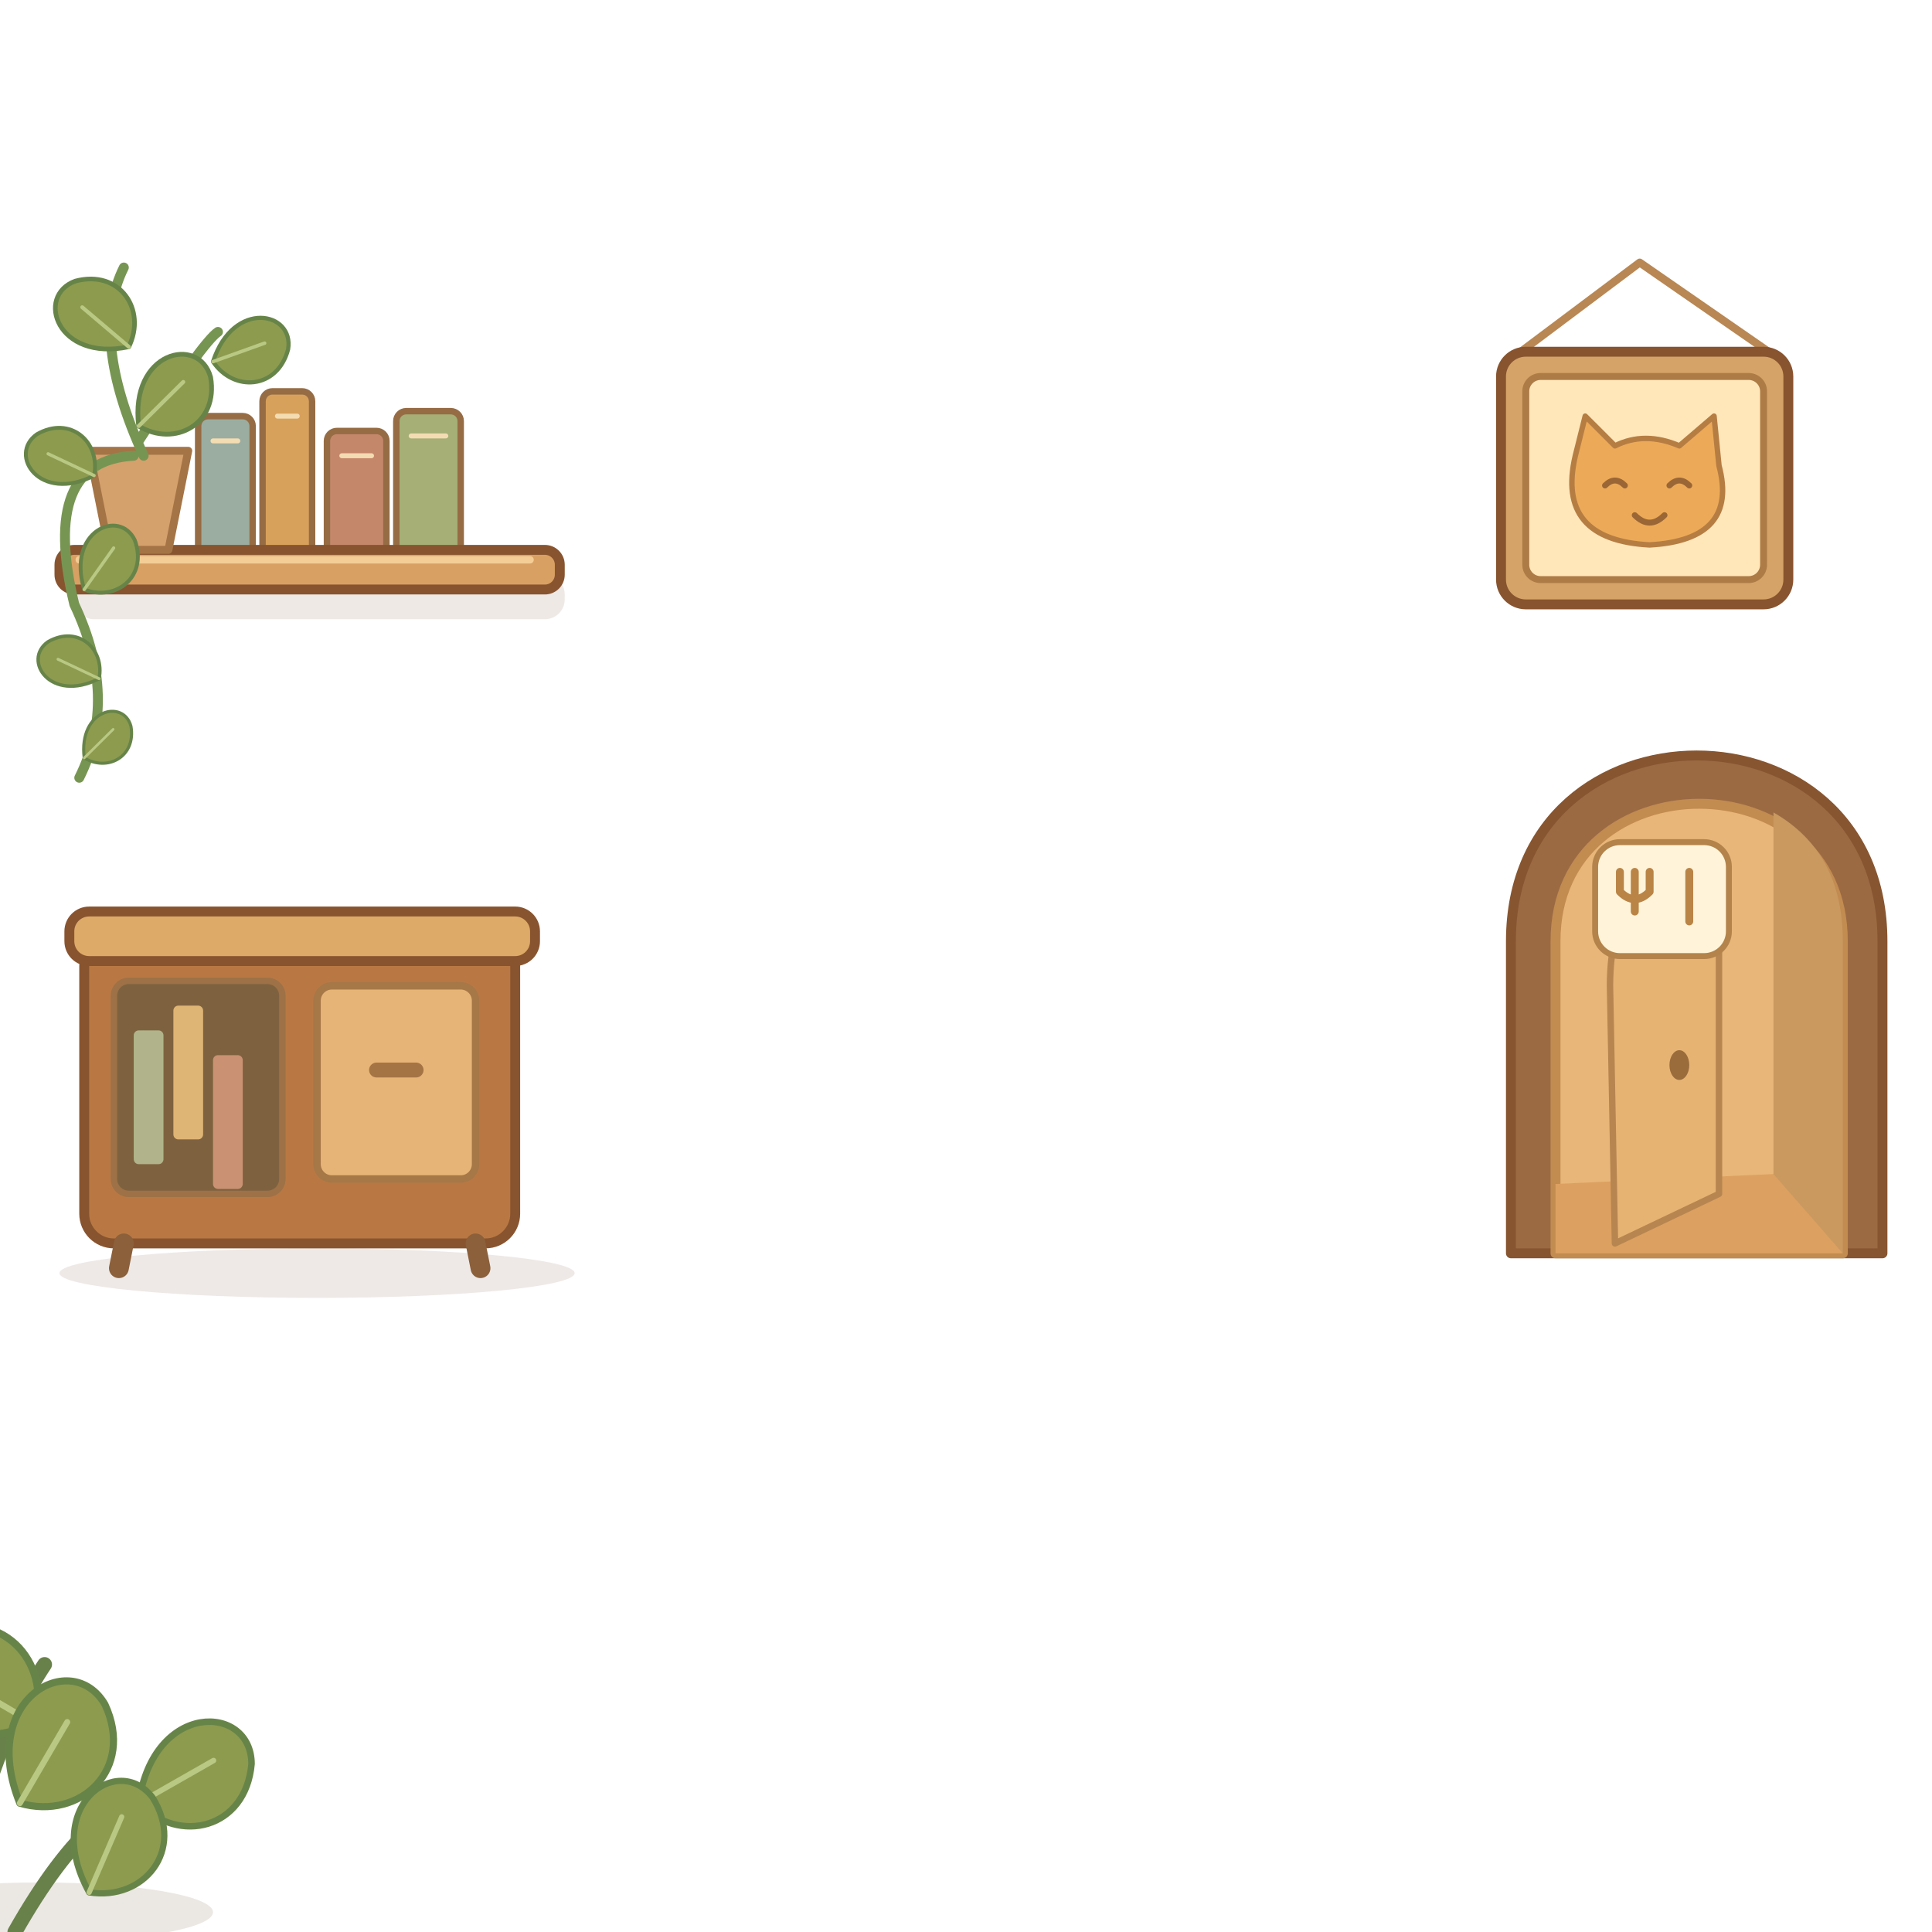
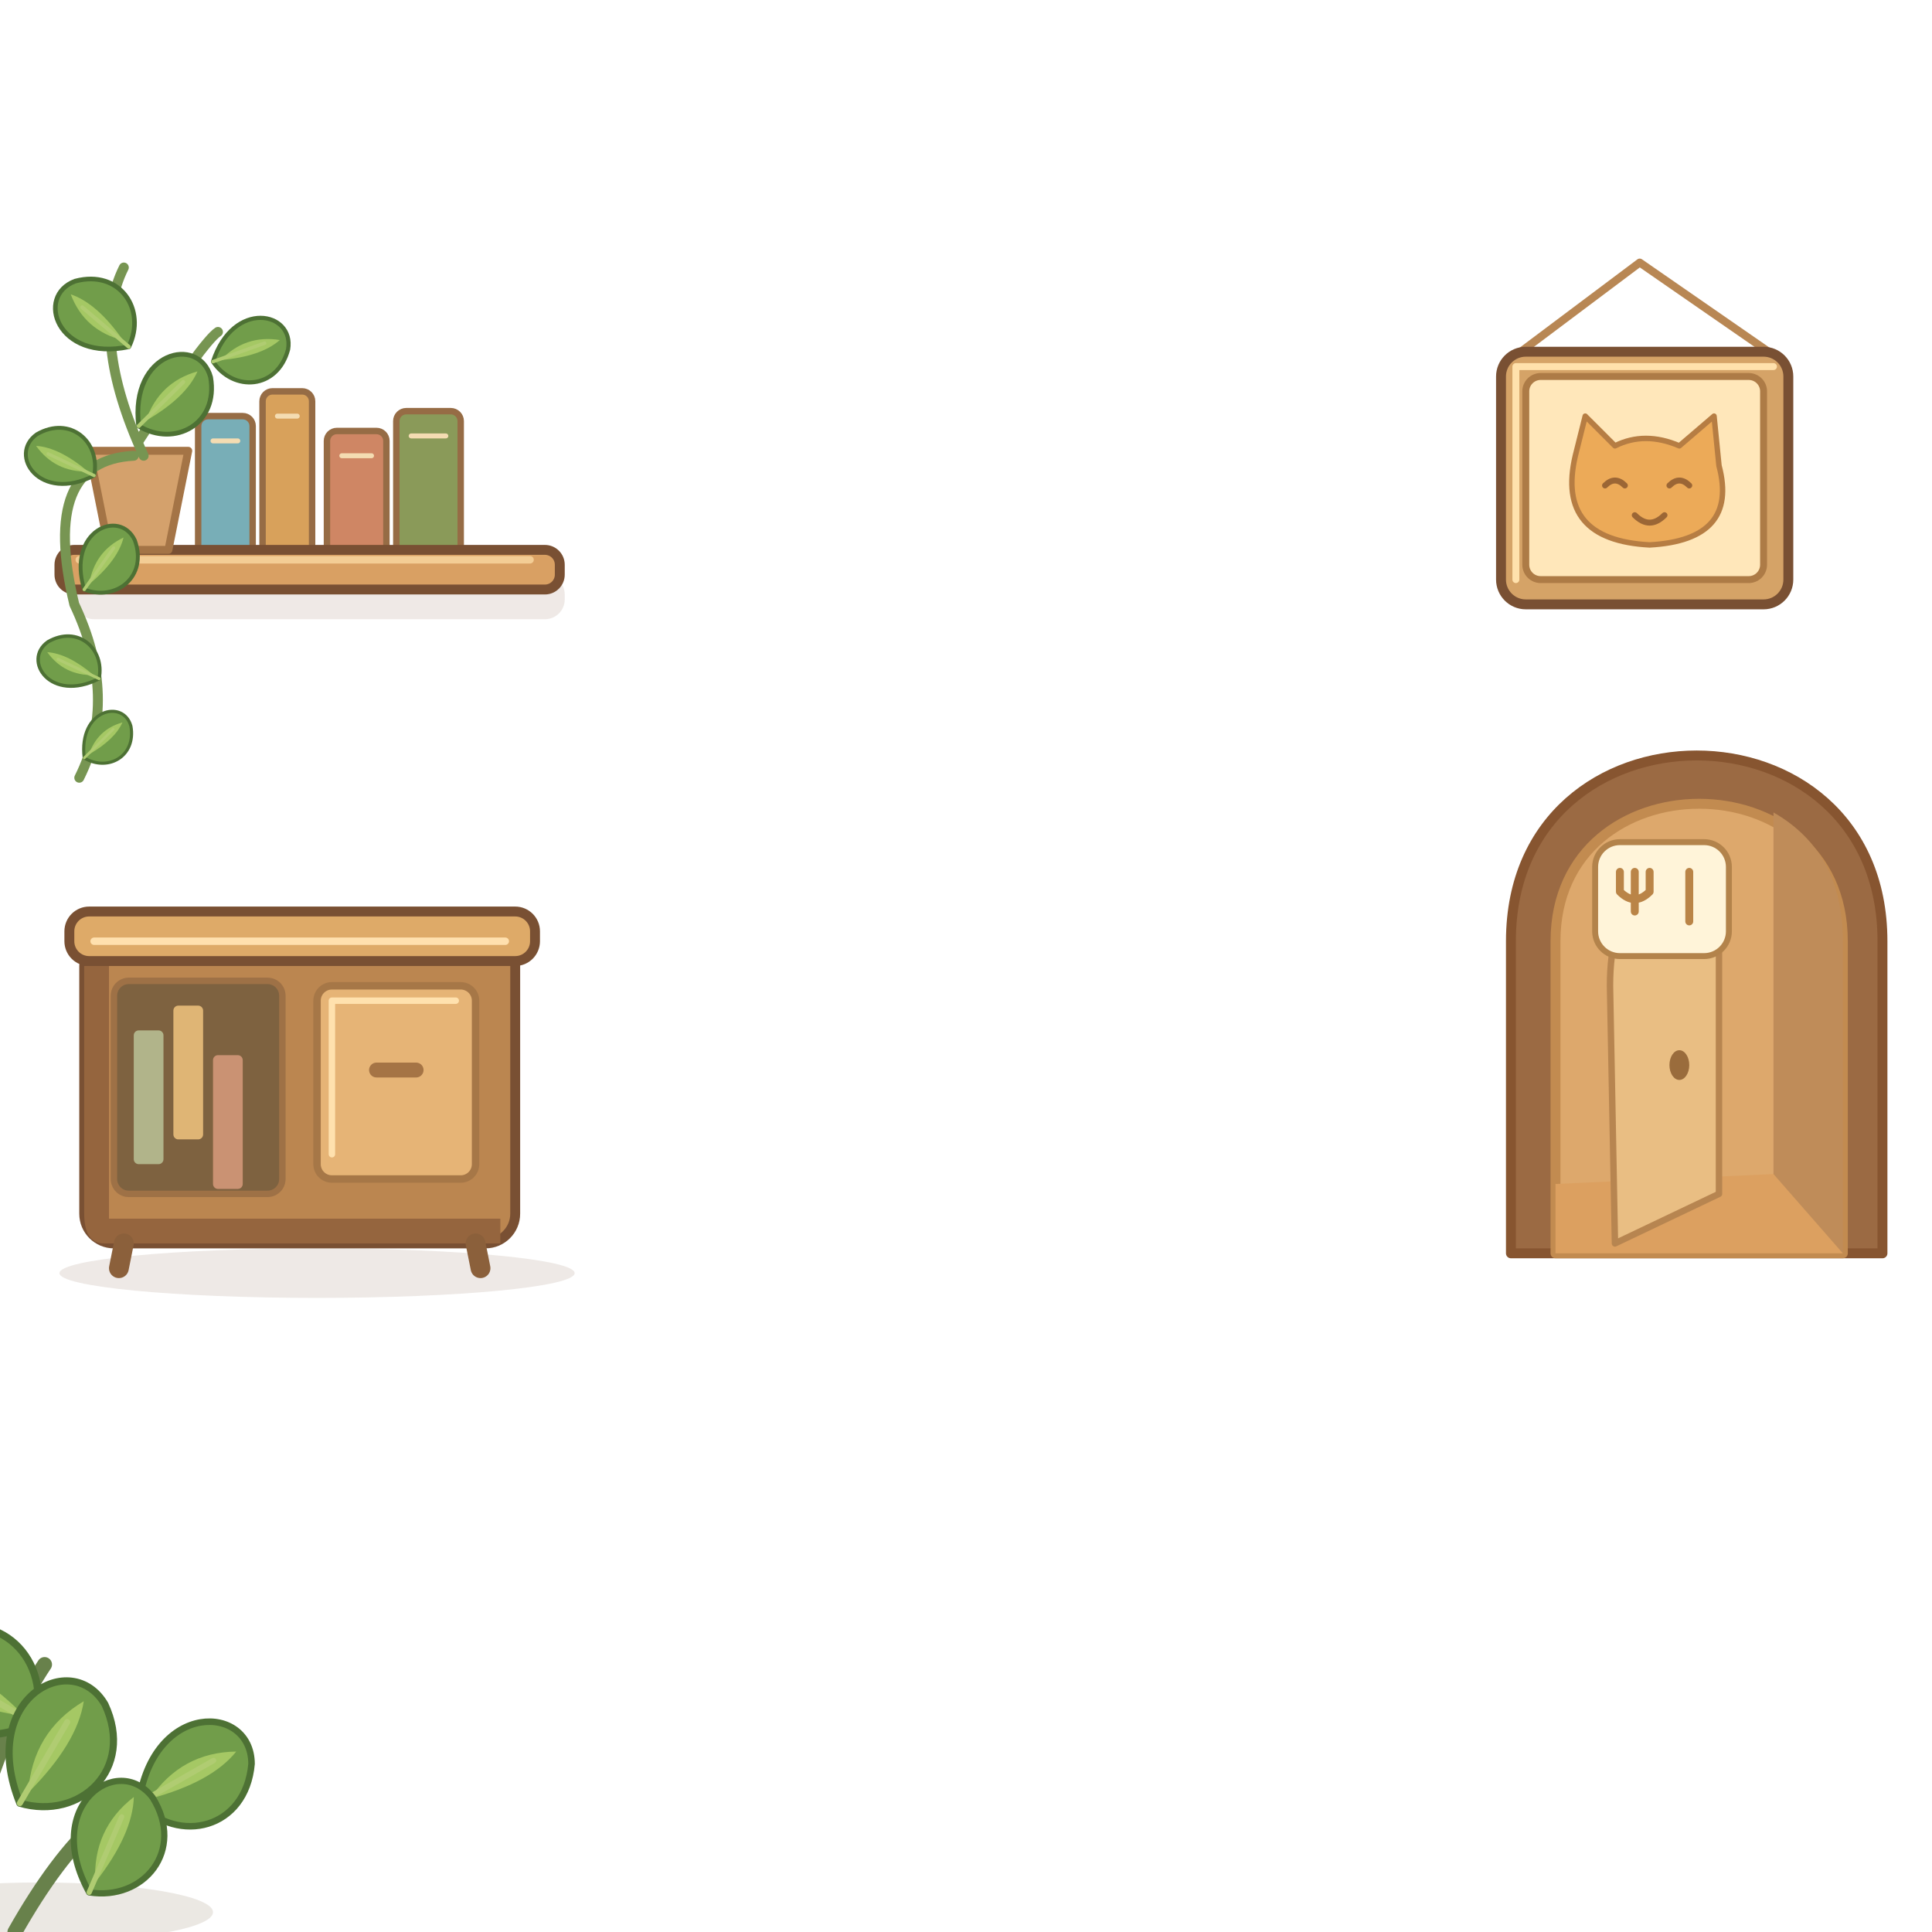
<svg xmlns="http://www.w3.org/2000/svg" width="390" height="390" viewBox="0 0 390 390">
  <g stroke-linecap="round" stroke-linejoin="round">
    <g opacity="0.12">
      <rect x="15" y="116" width="99" height="9" rx="4" fill="#74472B" stroke="none" stroke-width="2" />
    </g>
-     <rect x="40" y="84" width="11" height="29" rx="2" fill="#9BADA0" stroke="#966C45" stroke-width="1.3" />
+     <rect x="40" y="84" width="11" height="29" rx="2" fill="#78AEB7" stroke="#966C45" stroke-width="1.3" />
    <path d="M43 89 L48 89" fill="none" stroke="#F4DCB2" stroke-width="1" />
    <rect x="53" y="79" width="10" height="34" rx="2" fill="#D8A15B" stroke="#966C45" stroke-width="1.3" />
    <path d="M56 84 L60 84" fill="none" stroke="#F4DCB2" stroke-width="1" />
-     <rect x="66" y="87" width="12" height="26" rx="2" fill="#C5876A" stroke="#966C45" stroke-width="1.3" />
+     <rect x="66" y="87" width="12" height="26" rx="2" fill="#CF8664" stroke="#966C45" stroke-width="1.3" />
    <path d="M69 92 L75 92" fill="none" stroke="#F4DCB2" stroke-width="1" />
-     <rect x="80" y="83" width="13" height="30" rx="2" fill="#A5AF76" stroke="#966C45" stroke-width="1.3" />
+     <rect x="80" y="83" width="13" height="30" rx="2" fill="#8A9A59" stroke="#966C45" stroke-width="1.3" />
    <path d="M83 88 L90 88" fill="none" stroke="#F4DCB2" stroke-width="1" />
-     <rect x="12" y="111" width="101" height="8" rx="3" fill="#D9A063" stroke="#88542F" stroke-width="2" />
+     <rect x="12" y="111" width="101" height="8" rx="3" fill="#D9A063" stroke="#795033" stroke-width="2" />
    <path d="M16 113 L107 113" fill="none" stroke="#F3CD95" stroke-width="1.5" />
    <path d="M18 91 L38 91 L34 111 L22 111 Z" fill="#D4A16C" stroke="#A47446" stroke-width="1.6" />
    <path d="M29 92 Q18 68 25 54 M28 89 Q41 69 44 67 M27 92 Q8 93 15 122 Q24 141 16 157" fill="none" stroke="#779552" stroke-width="2" />
    <g transform="translate(26 70) rotate(-15) scale(0.78)">
-       <path d="M0 0 C-19 -1 -20 -19 -9 -20 C3 -20 7 -8 0 0 Z" fill="#8D9B4F" stroke="#678448" stroke-width="1.2" />
-       <path d="M0 0 L-9 -13" fill="none" stroke="#B9C883" stroke-width="1" />
+       <path d="M0 0 C-19 -1 -20 -19 -9 -20 C3 -20 7 -8 0 0 Z" fill="#719D4A" stroke="#4D7134" stroke-width="1.2" />
+       <path d="M-1 -2 Q-10 -7 -11 -17 Q-5 -13 -1 -2 Z" fill="#A5C864" stroke="none" stroke-width="2" />
+       <path d="M0 0 L-9 -13" fill="none" stroke="#B0CC72" stroke-width="1" />
    </g>
    <g transform="translate(28 86) rotate(80) scale(0.8)">
-       <path d="M0 0 C-19 -1 -20 -19 -9 -20 C3 -20 7 -8 0 0 Z" fill="#8D9B4F" stroke="#678448" stroke-width="1.2" />
-       <path d="M0 0 L-9 -13" fill="none" stroke="#B9C883" stroke-width="1" />
+       <path d="M0 0 C-19 -1 -20 -19 -9 -20 C3 -20 7 -8 0 0 Z" fill="#719D4A" stroke="#4D7134" stroke-width="1.2" />
+       <path d="M-1 -2 Q-10 -7 -11 -17 Q-5 -13 -1 -2 Z" fill="#A5C864" stroke="none" stroke-width="2" />
+       <path d="M0 0 L-9 -13" fill="none" stroke="#B0CC72" stroke-width="1" />
    </g>
    <g transform="translate(43 73) rotate(105) scale(0.7)">
-       <path d="M0 0 C-19 -1 -20 -19 -9 -20 C3 -20 7 -8 0 0 Z" fill="#8D9B4F" stroke="#678448" stroke-width="1.2" />
-       <path d="M0 0 L-9 -13" fill="none" stroke="#B9C883" stroke-width="1" />
+       <path d="M0 0 C-19 -1 -20 -19 -9 -20 C3 -20 7 -8 0 0 Z" fill="#719D4A" stroke="#4D7134" stroke-width="1.2" />
+       <path d="M-1 -2 Q-10 -7 -11 -17 Q-5 -13 -1 -2 Z" fill="#A5C864" stroke="none" stroke-width="2" />
+       <path d="M0 0 L-9 -13" fill="none" stroke="#B0CC72" stroke-width="1" />
    </g>
    <g transform="translate(19 96) rotate(-30) scale(0.65)">
-       <path d="M0 0 C-19 -1 -20 -19 -9 -20 C3 -20 7 -8 0 0 Z" fill="#8D9B4F" stroke="#678448" stroke-width="1.2" />
-       <path d="M0 0 L-9 -13" fill="none" stroke="#B9C883" stroke-width="1" />
+       <path d="M0 0 C-19 -1 -20 -19 -9 -20 C3 -20 7 -8 0 0 Z" fill="#719D4A" stroke="#4D7134" stroke-width="1.2" />
+       <path d="M-1 -2 Q-10 -7 -11 -17 Q-5 -13 -1 -2 Z" fill="#A5C864" stroke="none" stroke-width="2" />
+       <path d="M0 0 L-9 -13" fill="none" stroke="#B0CC72" stroke-width="1" />
    </g>
    <g transform="translate(17 119) rotate(70) scale(0.65)">
-       <path d="M0 0 C-19 -1 -20 -19 -9 -20 C3 -20 7 -8 0 0 Z" fill="#8D9B4F" stroke="#678448" stroke-width="1.2" />
-       <path d="M0 0 L-9 -13" fill="none" stroke="#B9C883" stroke-width="1" />
+       <path d="M0 0 C-19 -1 -20 -19 -9 -20 C3 -20 7 -8 0 0 Z" fill="#719D4A" stroke="#4D7134" stroke-width="1.2" />
+       <path d="M-1 -2 Q-10 -7 -11 -17 Q-5 -13 -1 -2 Z" fill="#A5C864" stroke="none" stroke-width="2" />
+       <path d="M0 0 L-9 -13" fill="none" stroke="#B0CC72" stroke-width="1" />
    </g>
    <g transform="translate(20 137) rotate(-30) scale(0.58)">
-       <path d="M0 0 C-19 -1 -20 -19 -9 -20 C3 -20 7 -8 0 0 Z" fill="#8D9B4F" stroke="#678448" stroke-width="1.2" />
-       <path d="M0 0 L-9 -13" fill="none" stroke="#B9C883" stroke-width="1" />
+       <path d="M0 0 C-19 -1 -20 -19 -9 -20 C3 -20 7 -8 0 0 Z" fill="#719D4A" stroke="#4D7134" stroke-width="1.2" />
+       <path d="M-1 -2 Q-10 -7 -11 -17 Q-5 -13 -1 -2 Z" fill="#A5C864" stroke="none" stroke-width="2" />
+       <path d="M0 0 L-9 -13" fill="none" stroke="#B0CC72" stroke-width="1" />
    </g>
    <g transform="translate(17 153) rotate(80) scale(0.52)">
-       <path d="M0 0 C-19 -1 -20 -19 -9 -20 C3 -20 7 -8 0 0 Z" fill="#8D9B4F" stroke="#678448" stroke-width="1.2" />
-       <path d="M0 0 L-9 -13" fill="none" stroke="#B9C883" stroke-width="1" />
+       <path d="M0 0 C-19 -1 -20 -19 -9 -20 C3 -20 7 -8 0 0 Z" fill="#719D4A" stroke="#4D7134" stroke-width="1.2" />
+       <path d="M-1 -2 Q-10 -7 -11 -17 Q-5 -13 -1 -2 Z" fill="#A5C864" stroke="none" stroke-width="2" />
+       <path d="M0 0 L-9 -13" fill="none" stroke="#B0CC72" stroke-width="1" />
    </g>
    <g opacity="0.12">
      <ellipse cx="64" cy="257" rx="52" ry="5" fill="#6C4529" stroke="none" stroke-width="1" />
    </g>
-     <rect x="17" y="189" width="87" height="62" rx="6" fill="#B97843" stroke="#88542F" stroke-width="2" />
-     <rect x="14" y="184" width="94" height="10" rx="4" fill="#DEAA68" stroke="#88542F" stroke-width="2" />
+     <rect x="17" y="189" width="87" height="62" rx="6" fill="#BB8650" stroke="#795033" stroke-width="2" />
+     <rect x="14" y="184" width="94" height="10" rx="4" fill="#DEAA68" stroke="#795033" stroke-width="2" />
+     <path d="M17 195 L22 195 L22 246 L101 246 L101 251 L21 251 Q17 251 17 245 Z" fill="#95653E" stroke="none" stroke-width="2" />
+     <path d="M19 190 L102 190" fill="none" stroke="#FFE0AE" stroke-width="1.5" />
    <rect x="23" y="198" width="34" height="43" rx="3" fill="#7E6240" stroke="#9E7146" stroke-width="1.3" />
    <rect x="27" y="208" width="6" height="27" rx="1" fill="#B1B48A" stroke="none" stroke-width="2" />
    <rect x="35" y="203" width="6" height="27" rx="1" fill="#DFB575" stroke="none" stroke-width="2" />
    <rect x="43" y="213" width="6" height="27" rx="1" fill="#CA9273" stroke="none" stroke-width="2" />
    <rect x="64" y="199" width="32" height="39" rx="3" fill="#E6B476" stroke="#A67747" stroke-width="1.5" />
    <path d="M76 216 L84 216" fill="none" stroke="#A57445" stroke-width="3" />
+     <path d="M67 202 L92 202 M67 202 L67 233" fill="none" stroke="#FFE1AE" stroke-width="1.3" />
    <path d="M25 251 L24 256 M96 251 L97 256" fill="none" stroke="#8B603B" stroke-width="4" />
    <path d="M307 71 L331 53 L357 71" fill="none" stroke="#B88754" stroke-width="1.6" />
-     <rect x="303" y="71" width="58" height="51" rx="5" fill="#D5A367" stroke="#88542F" stroke-width="2" />
+     <rect x="303" y="71" width="58" height="51" rx="5" fill="#D5A367" stroke="#795033" stroke-width="2" />
    <rect x="308" y="76" width="48" height="41" rx="3" fill="#FFE7BA" stroke="#AD7B46" stroke-width="1.4" />
    <path d="M318 92 L320 84 L326 90 Q332 87 339 90 L346 84 L347 94 Q351 109 333 110 Q314 109 318 92 Z" fill="#ECAA58" stroke="#B67D43" stroke-width="1.1" />
+     <path d="M306 74 L358 74 M306 74 L306 117" fill="none" stroke="#FFE1AC" stroke-width="1.4" />
    <path d="M324 98 Q326 96 328 98 M337 98 Q339 96 341 98 M330 104 Q333 107 336 104" fill="none" stroke="#9B6635" stroke-width="1.2" />
    <path d="M305 253 L305 190 C305 140 380 140 380 190 L380 253 Z" fill="#9B6A43" stroke="#875530" stroke-width="2" />
-     <path d="M314 253 L314 190 C314 153 372 153 372 190 L372 253 Z" fill="#E8B678" stroke="#C28B50" stroke-width="2" />
-     <path d="M358 164 Q372 172 372 190 L372 253 L358 242 Z" fill="#C99960" stroke="none" stroke-width="2" />
+     <path d="M314 253 L314 190 C314 153 372 153 372 190 L372 253 Z" fill="#DDA86C" stroke="#C28B50" stroke-width="2" />
+     <path d="M358 164 Q372 172 372 190 L372 253 L358 242 Z" fill="#BF8C59" stroke="none" stroke-width="2" />
    <path d="M314 239 L358 237 L372 253 L314 253 Z" fill="#DCA060" stroke="none" stroke-width="2" />
-     <path d="M326 251 L325 199 Q325 174 347 172 L347 241 Z" fill="#E6B373" stroke="#B78550" stroke-width="1.3" />
+     <path d="M326 251 L325 199 Q325 174 347 172 L347 241 Z" fill="#E9BE83" stroke="#B78550" stroke-width="1.3" />
    <ellipse cx="339" cy="215" rx="2" ry="3" fill="#9A6C3C" stroke="none" stroke-width="1" />
    <rect x="322" y="170" width="27" height="23" rx="5" fill="#FFF4D9" stroke="#B3834B" stroke-width="1.2" />
    <path d="M330 176 L330 184 M327 176 L327 180 Q330 183 333 180 L333 176 M341 176 L341 186" fill="none" stroke="#BA8447" stroke-width="1.6" />
    <g opacity="0.14">
      <ellipse cx="8" cy="386" rx="35" ry="6" fill="#6D5536" stroke="none" stroke-width="1" />
    </g>
    <path d="M-10 390 Q-3 354 9 336 M3 390 Q20 360 35 362" fill="none" stroke="#68814B" stroke-width="3" />
    <g transform="translate(7 348) rotate(-25) scale(1.25)">
-       <path d="M0 0 C-19 -1 -20 -19 -9 -20 C3 -20 7 -8 0 0 Z" fill="#8D9B4F" stroke="#678448" stroke-width="1.2" />
-       <path d="M0 0 L-9 -13" fill="none" stroke="#B9C883" stroke-width="1" />
+       <path d="M0 0 C-19 -1 -20 -19 -9 -20 C3 -20 7 -8 0 0 Z" fill="#719D4A" stroke="#4D7134" stroke-width="1.2" />
+       <path d="M-1 -2 Q-10 -7 -11 -17 Q-5 -13 -1 -2 Z" fill="#A5C864" stroke="none" stroke-width="2" />
+       <path d="M0 0 L-9 -13" fill="none" stroke="#B0CC72" stroke-width="1" />
    </g>
    <g transform="translate(4 364) rotate(65) scale(1.2)">
-       <path d="M0 0 C-19 -1 -20 -19 -9 -20 C3 -20 7 -8 0 0 Z" fill="#8D9B4F" stroke="#678448" stroke-width="1.2" />
-       <path d="M0 0 L-9 -13" fill="none" stroke="#B9C883" stroke-width="1" />
+       <path d="M0 0 C-19 -1 -20 -19 -9 -20 C3 -20 7 -8 0 0 Z" fill="#719D4A" stroke="#4D7134" stroke-width="1.2" />
+       <path d="M-1 -2 Q-10 -7 -11 -17 Q-5 -13 -1 -2 Z" fill="#A5C864" stroke="none" stroke-width="2" />
+       <path d="M0 0 L-9 -13" fill="none" stroke="#B0CC72" stroke-width="1" />
    </g>
    <g transform="translate(28 364) rotate(95) scale(1.1)">
-       <path d="M0 0 C-19 -1 -20 -19 -9 -20 C3 -20 7 -8 0 0 Z" fill="#8D9B4F" stroke="#678448" stroke-width="1.2" />
-       <path d="M0 0 L-9 -13" fill="none" stroke="#B9C883" stroke-width="1" />
+       <path d="M0 0 C-19 -1 -20 -19 -9 -20 C3 -20 7 -8 0 0 Z" fill="#719D4A" stroke="#4D7134" stroke-width="1.2" />
+       <path d="M-1 -2 Q-10 -7 -11 -17 Q-5 -13 -1 -2 Z" fill="#A5C864" stroke="none" stroke-width="2" />
+       <path d="M0 0 L-9 -13" fill="none" stroke="#B0CC72" stroke-width="1" />
    </g>
    <g transform="translate(18 382) rotate(58) scale(1.05)">
-       <path d="M0 0 C-19 -1 -20 -19 -9 -20 C3 -20 7 -8 0 0 Z" fill="#8D9B4F" stroke="#678448" stroke-width="1.2" />
-       <path d="M0 0 L-9 -13" fill="none" stroke="#B9C883" stroke-width="1" />
+       <path d="M0 0 C-19 -1 -20 -19 -9 -20 C3 -20 7 -8 0 0 Z" fill="#719D4A" stroke="#4D7134" stroke-width="1.2" />
+       <path d="M-1 -2 Q-10 -7 -11 -17 Q-5 -13 -1 -2 Z" fill="#A5C864" stroke="none" stroke-width="2" />
+       <path d="M0 0 L-9 -13" fill="none" stroke="#B0CC72" stroke-width="1" />
    </g>
    <g transform="translate(-3 383) rotate(-30) scale(1.2)">
-       <path d="M0 0 C-19 -1 -20 -19 -9 -20 C3 -20 7 -8 0 0 Z" fill="#8D9B4F" stroke="#678448" stroke-width="1.2" />
-       <path d="M0 0 L-9 -13" fill="none" stroke="#B9C883" stroke-width="1" />
+       <path d="M0 0 C-19 -1 -20 -19 -9 -20 C3 -20 7 -8 0 0 Z" fill="#719D4A" stroke="#4D7134" stroke-width="1.2" />
+       <path d="M-1 -2 Q-10 -7 -11 -17 Q-5 -13 -1 -2 Z" fill="#A5C864" stroke="none" stroke-width="2" />
+       <path d="M0 0 L-9 -13" fill="none" stroke="#B0CC72" stroke-width="1" />
    </g>
  </g>
</svg>
